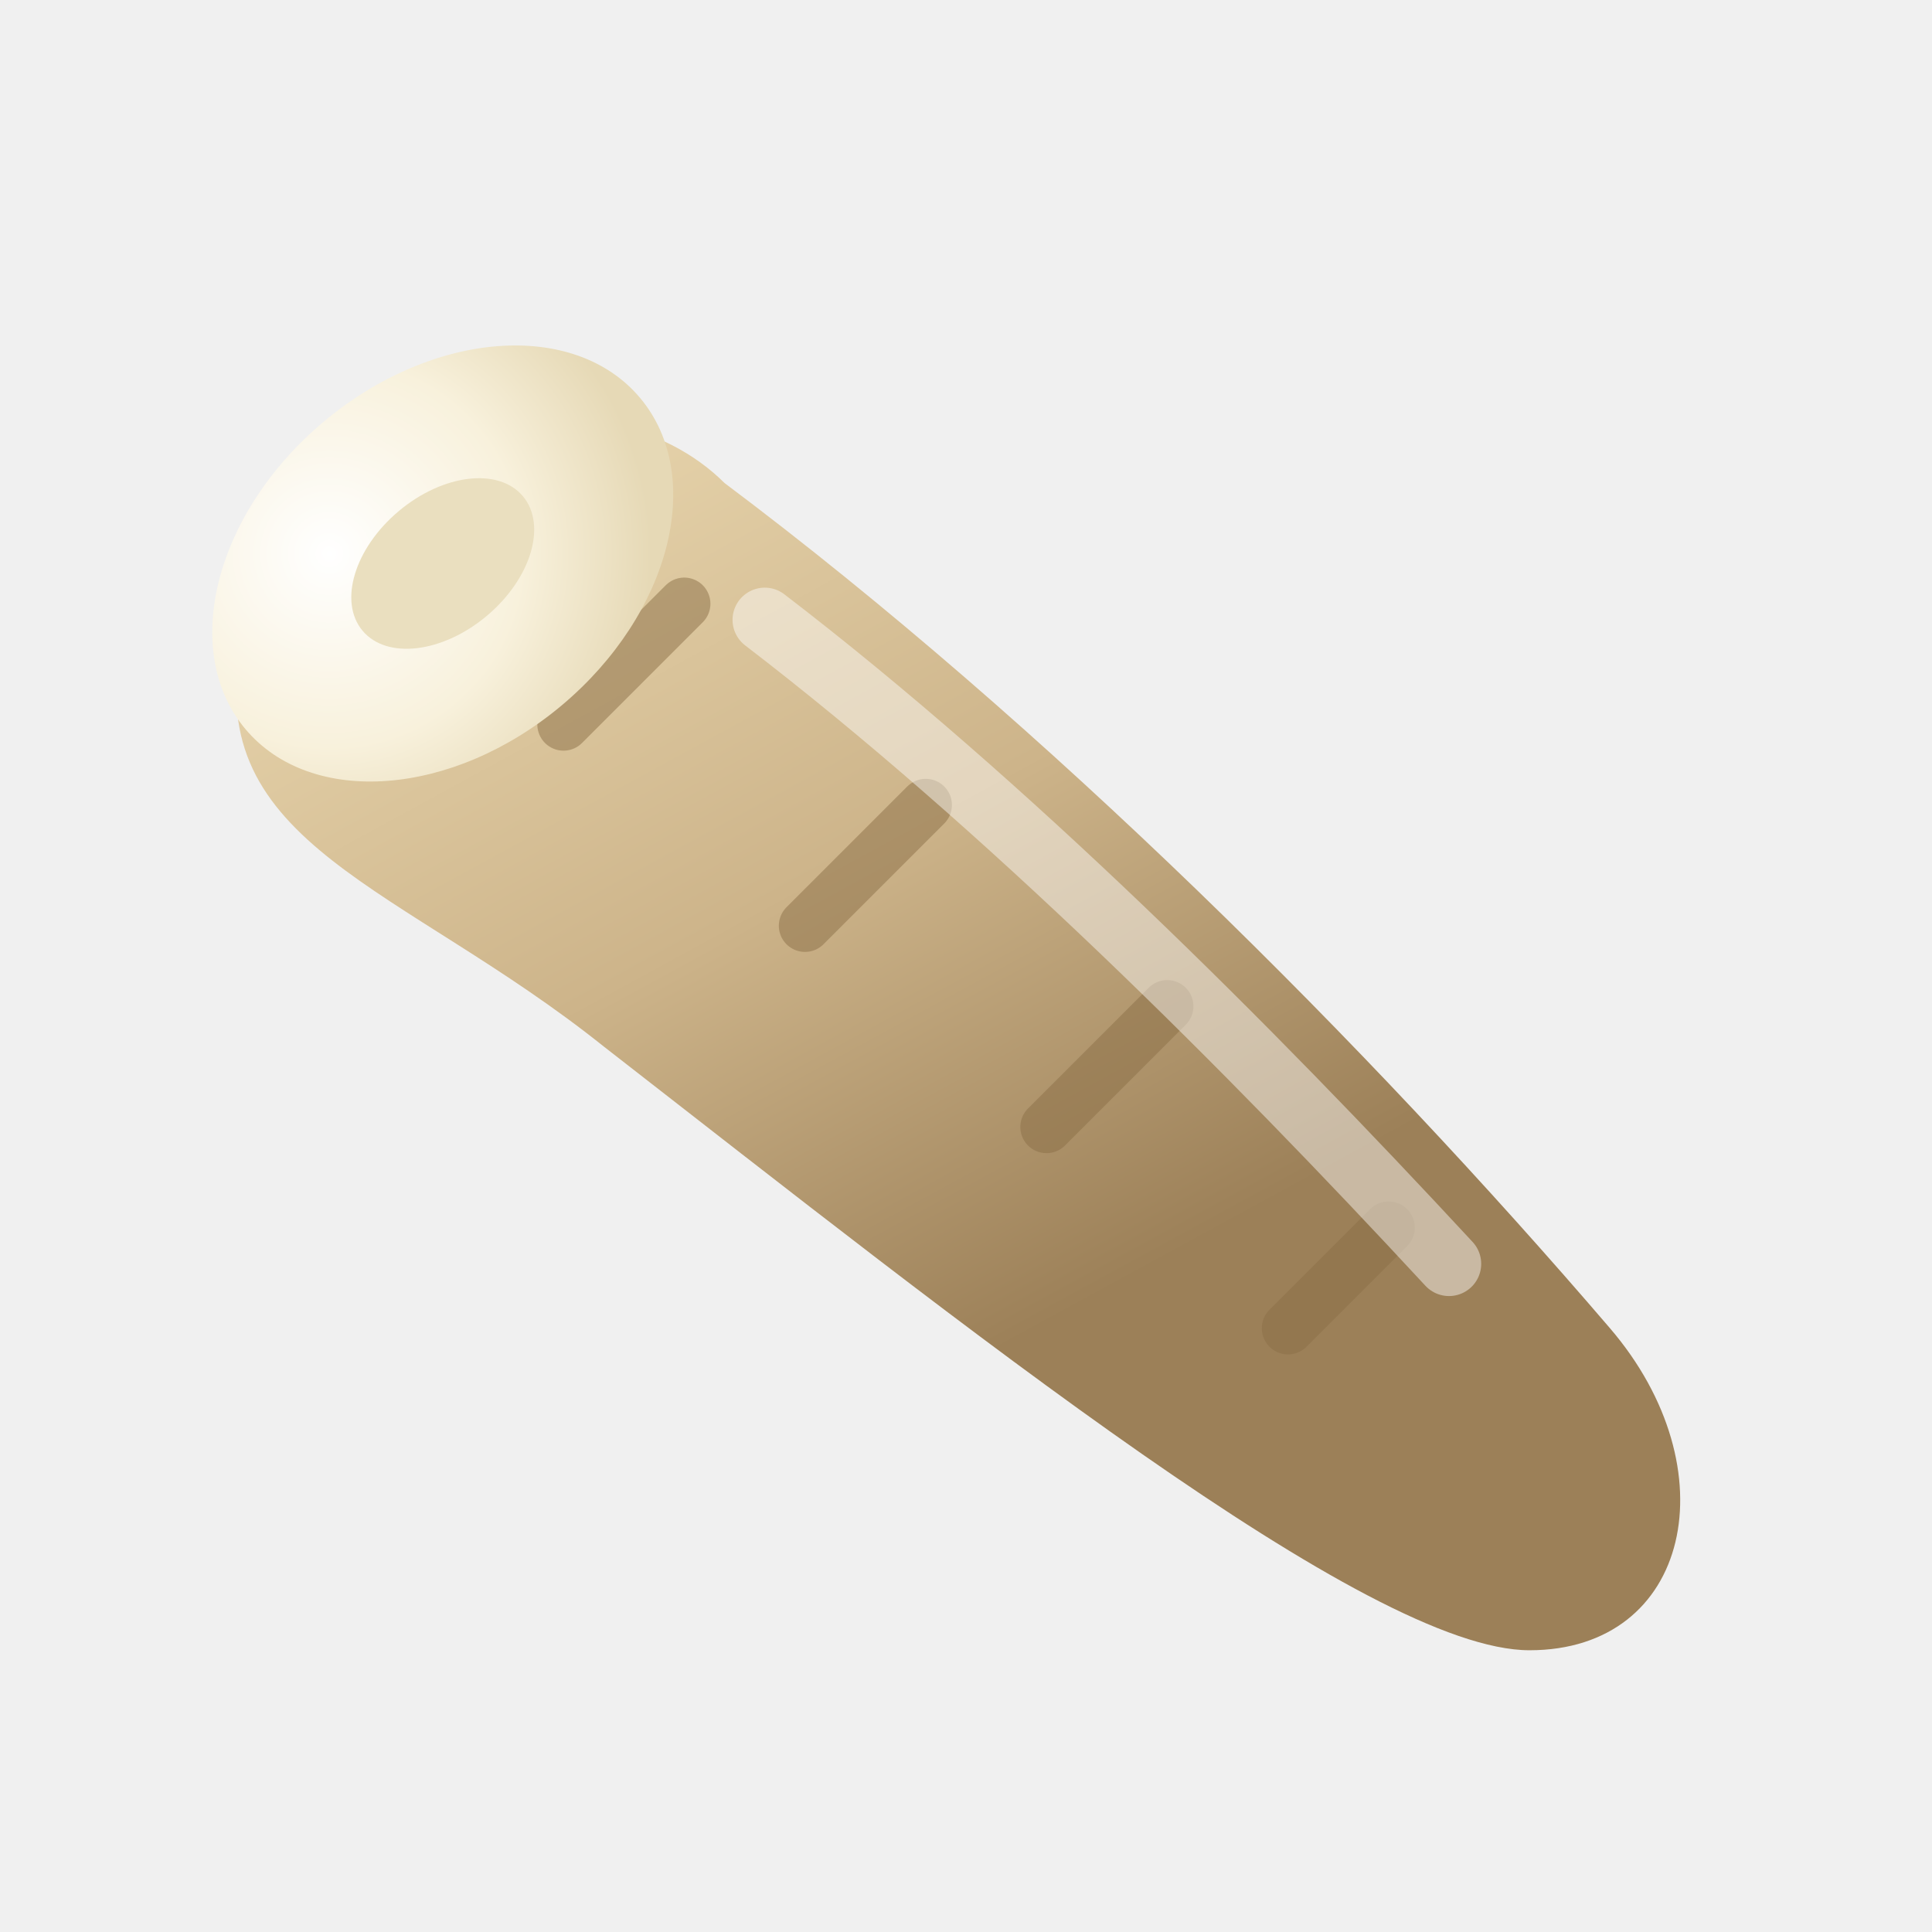
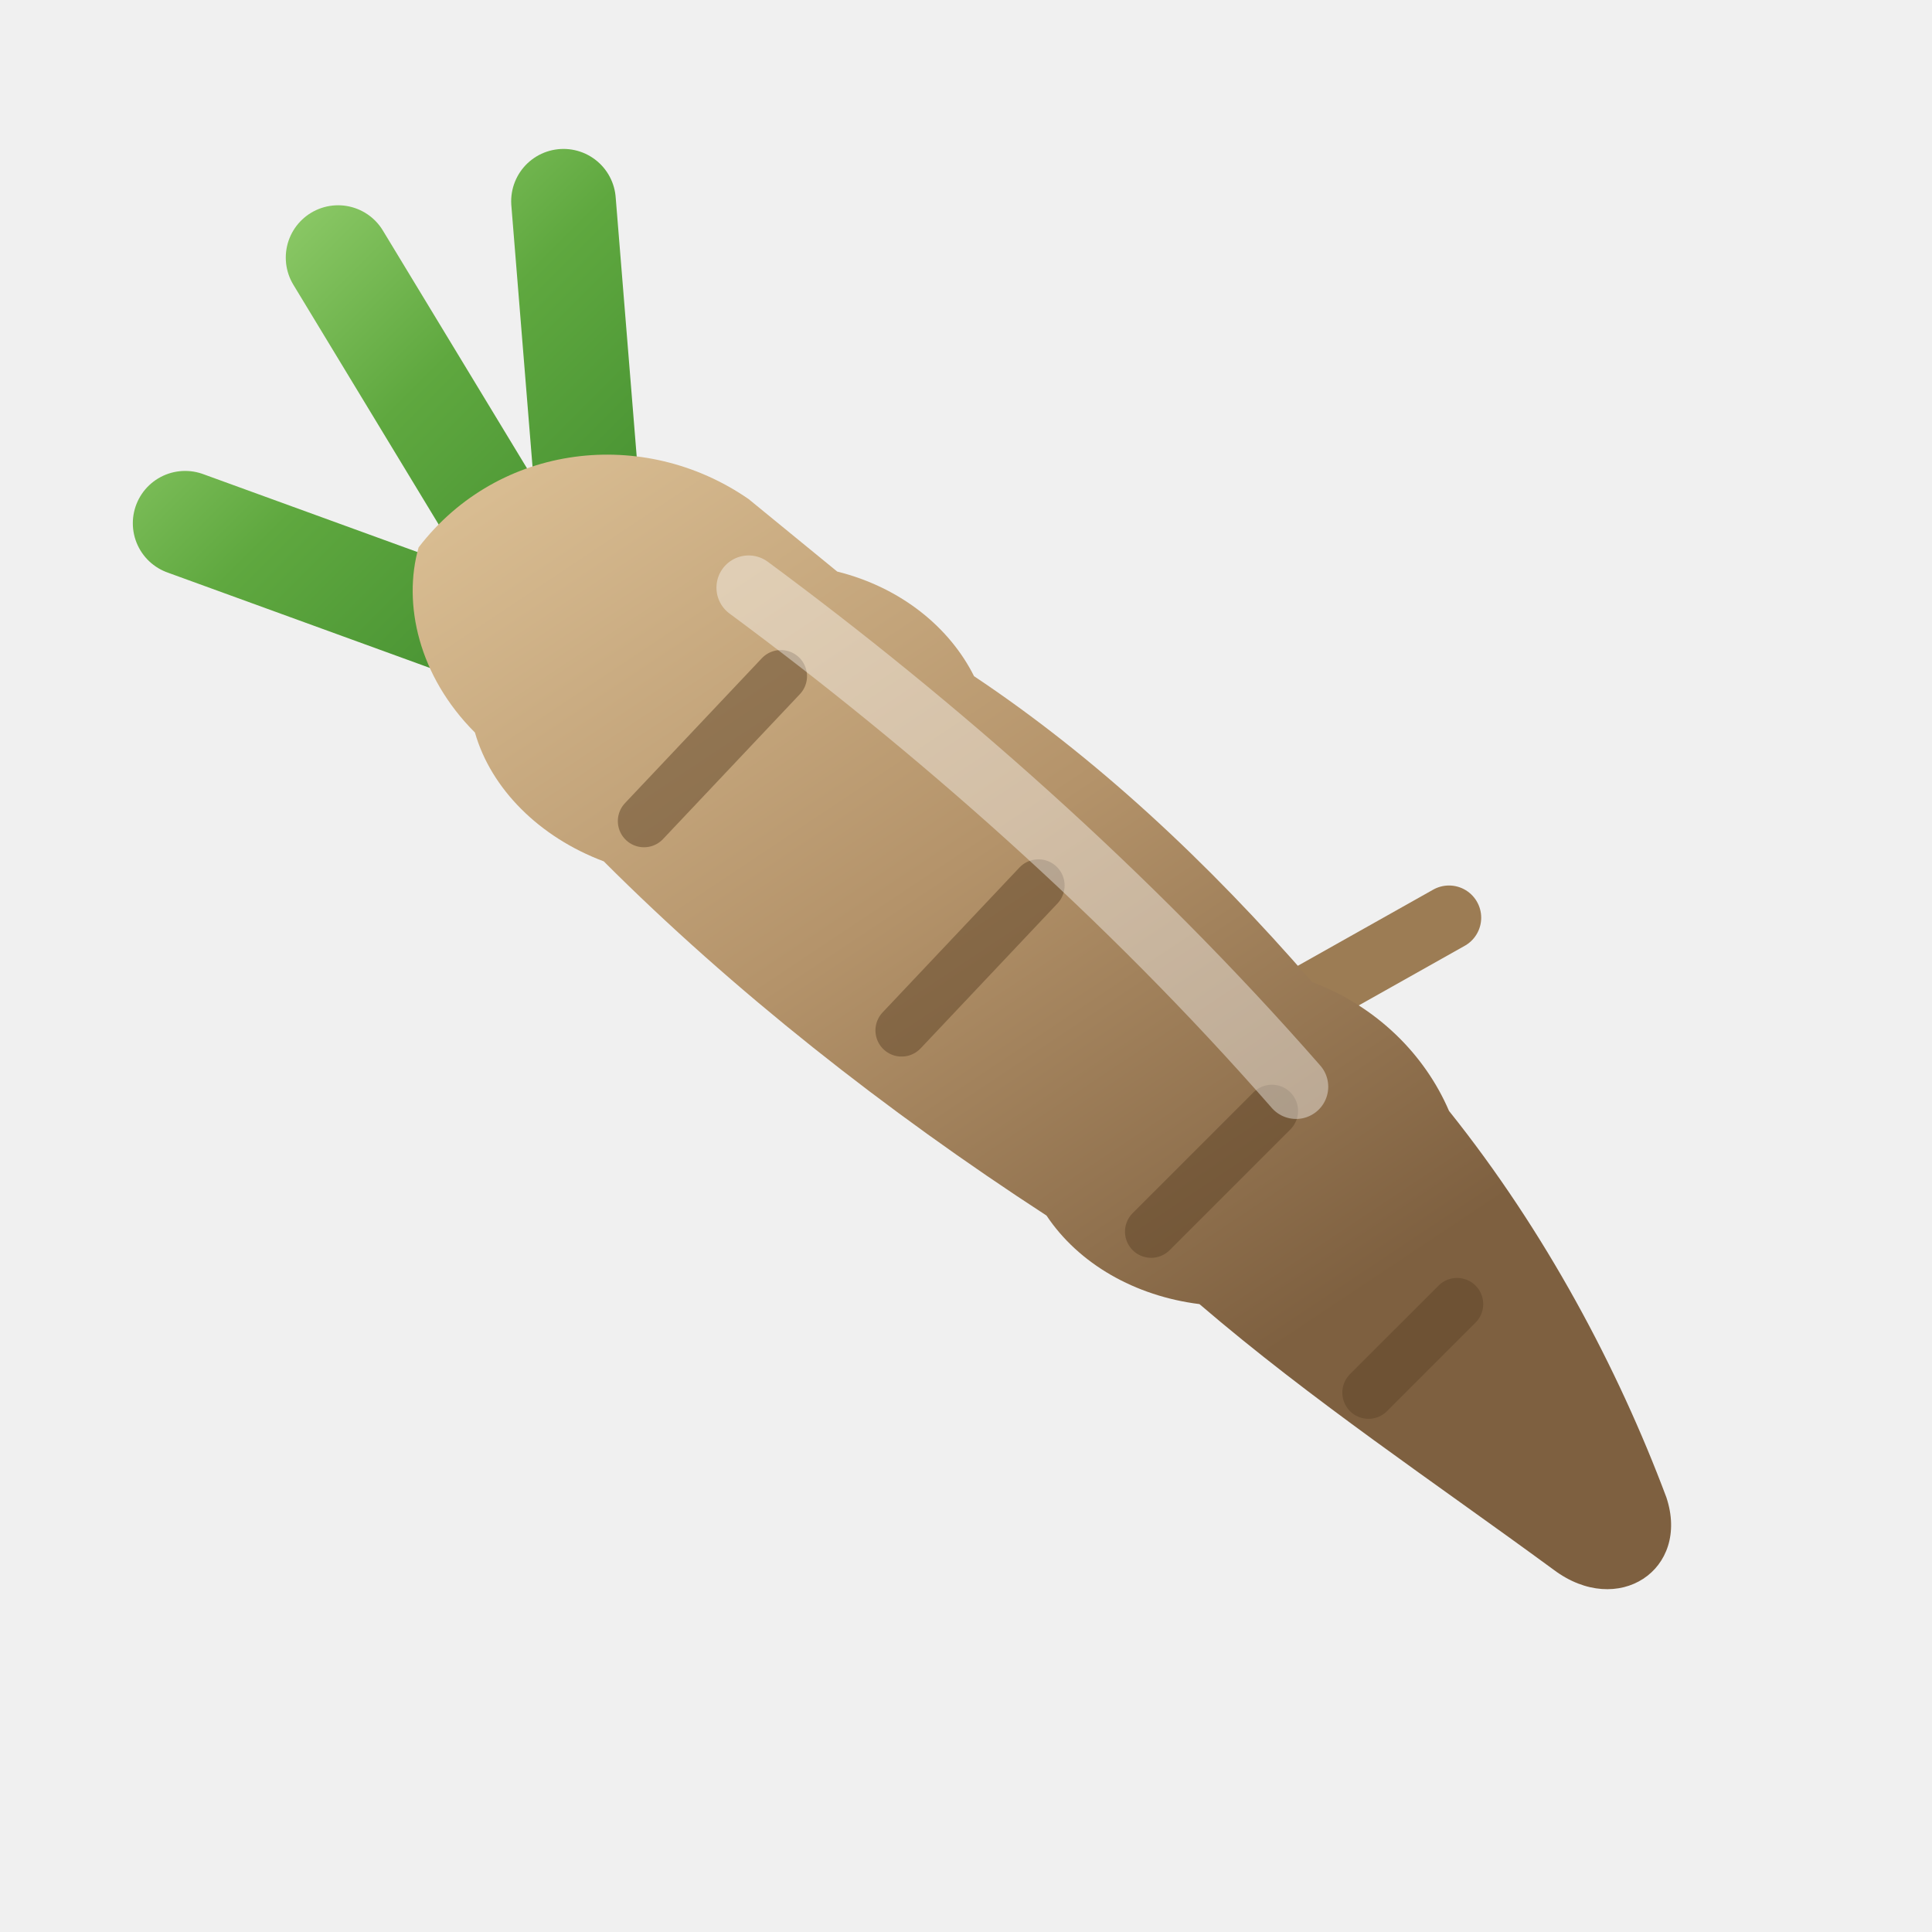
<svg xmlns="http://www.w3.org/2000/svg" width="48" height="48" viewBox="0 0 48 48" role="img" aria-label="Horseradish root">
  <defs>
-     <linearGradient id="b" x1="12" y1="12" x2="24" y2="34" gradientUnits="userSpaceOnUse">
-       <stop offset="0" stop-color="#e6d3ab" />
-       <stop offset=".5" stop-color="#cdb48a" />
-       <stop offset="1" stop-color="#9c8058" />
+     <linearGradient id="b" x1="12" y1="12" x2="28" y2="36" gradientUnits="userSpaceOnUse">
+       <stop offset="0" stop-color="#d9bd92" />
+       <stop offset=".5" stop-color="#b4936a" />
+       <stop offset="1" stop-color="#7e6040" />
    </linearGradient>
-     <radialGradient id="c" cx="9" cy="12" r="8" gradientUnits="userSpaceOnUse">
-       <stop offset="0" stop-color="#ffffff" />
-       <stop offset=".6" stop-color="#f8f1dc" />
-       <stop offset="1" stop-color="#e6d9b6" />
-     </radialGradient>
+     <linearGradient id="g" x1="4" y1="4" x2="16" y2="16" gradientUnits="userSpaceOnUse">
+       <stop offset="0" stop-color="#a6dc7e" />
+       <stop offset=".5" stop-color="#5fa83f" />
+       <stop offset="1" stop-color="#3f8a2e" />
+     </linearGradient>
  </defs>
-   <path d="M6 16c2-6 9-7 12-4 8 6 16 14 22 21 3 3.5 2 8-2 8-4 0-14-8-23-15-5-4-10-5-9-10Z" fill="url(#b)" />
-   <g stroke="#8a6e46" stroke-opacity=".5" stroke-width="1.3" fill="none" stroke-linecap="round">
-     <path d="M14 18l3-3M20 23l3-3M26 28l3-3M32 33l2.5-2.5" />
+   <g stroke="url(#g)" stroke-width="2.6" stroke-linecap="round" fill="none">
+     <path d="M12.4 13 8.4 6.4" />
+     <path d="M14.6 12.4l-.6-7.4" />
+     <path d="M11.2 15.4 4.6 13" />
  </g>
-   <path d="M19 15.4c6 4.6 12 10.6 17 16" stroke="#fff" stroke-opacity=".45" stroke-width="1.6" fill="none" stroke-linecap="round" />
-   <ellipse cx="11" cy="14" rx="6.4" ry="4.6" transform="rotate(-40 11 14)" fill="url(#c)" />
-   <ellipse cx="11" cy="14" rx="2.6" ry="1.7" transform="rotate(-40 11 14)" fill="#eadfbf" />
+   <path d="M29.6 26.4l6.4-3.6" stroke="#9c7c54" stroke-width="1.6" stroke-linecap="round" />
+   <path d="M10.4 13.6c2-2.6 5.6-3 8.2-1.2l2.2 1.8c1.6.4 2.8 1.4 3.4 2.6 3 2 5.8 4.6 8.4 7.6 1.6.6 2.8 1.8 3.4 3.2 2.4 3 4.2 6.4 5.4 9.6.6 1.8-1.2 3-2.8 1.8-3-2.2-6-4.2-8.8-6.6-1.6-.2-3-1-3.8-2.2-4-2.6-7.8-5.6-11-8.8-1.6-.6-2.8-1.8-3.2-3.2-1.4-1.4-1.8-3.2-1.4-4.6Z" fill="url(#b)" />
+   <g stroke="#5e4428" stroke-opacity=".5" stroke-width="1.3" fill="none" stroke-linecap="round">
+     <path d="M16 20.4l3.4-3.6" />
+     <path d="M22.4 25.6l3.4-3.6" />
+     <path d="M28.6 30.6l3-3" />
+     <path d="M34 34.6l2.2-2.2" />
+   </g>
+   <path d="M18.6 14.6c4.6 3.4 9.4 7.6 13.6 12.4" stroke="#fff" stroke-opacity=".4" stroke-width="1.6" fill="none" stroke-linecap="round" />
</svg>
